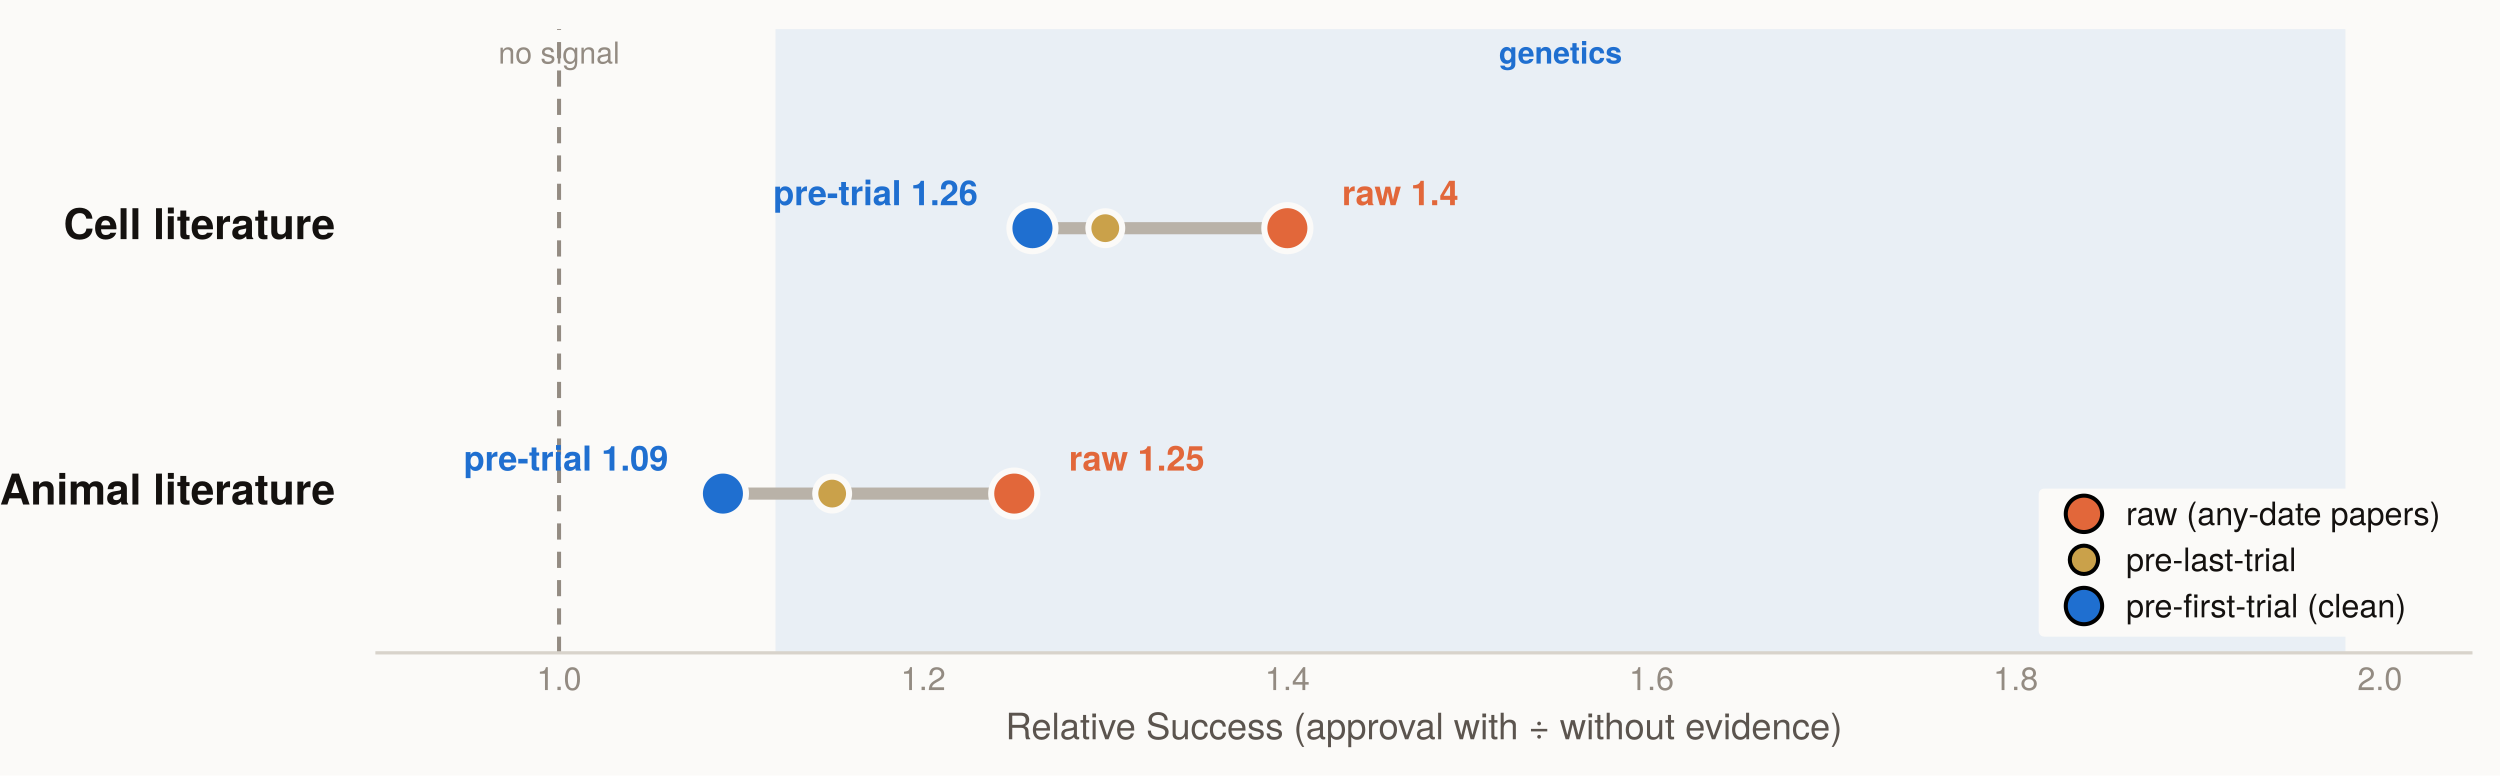
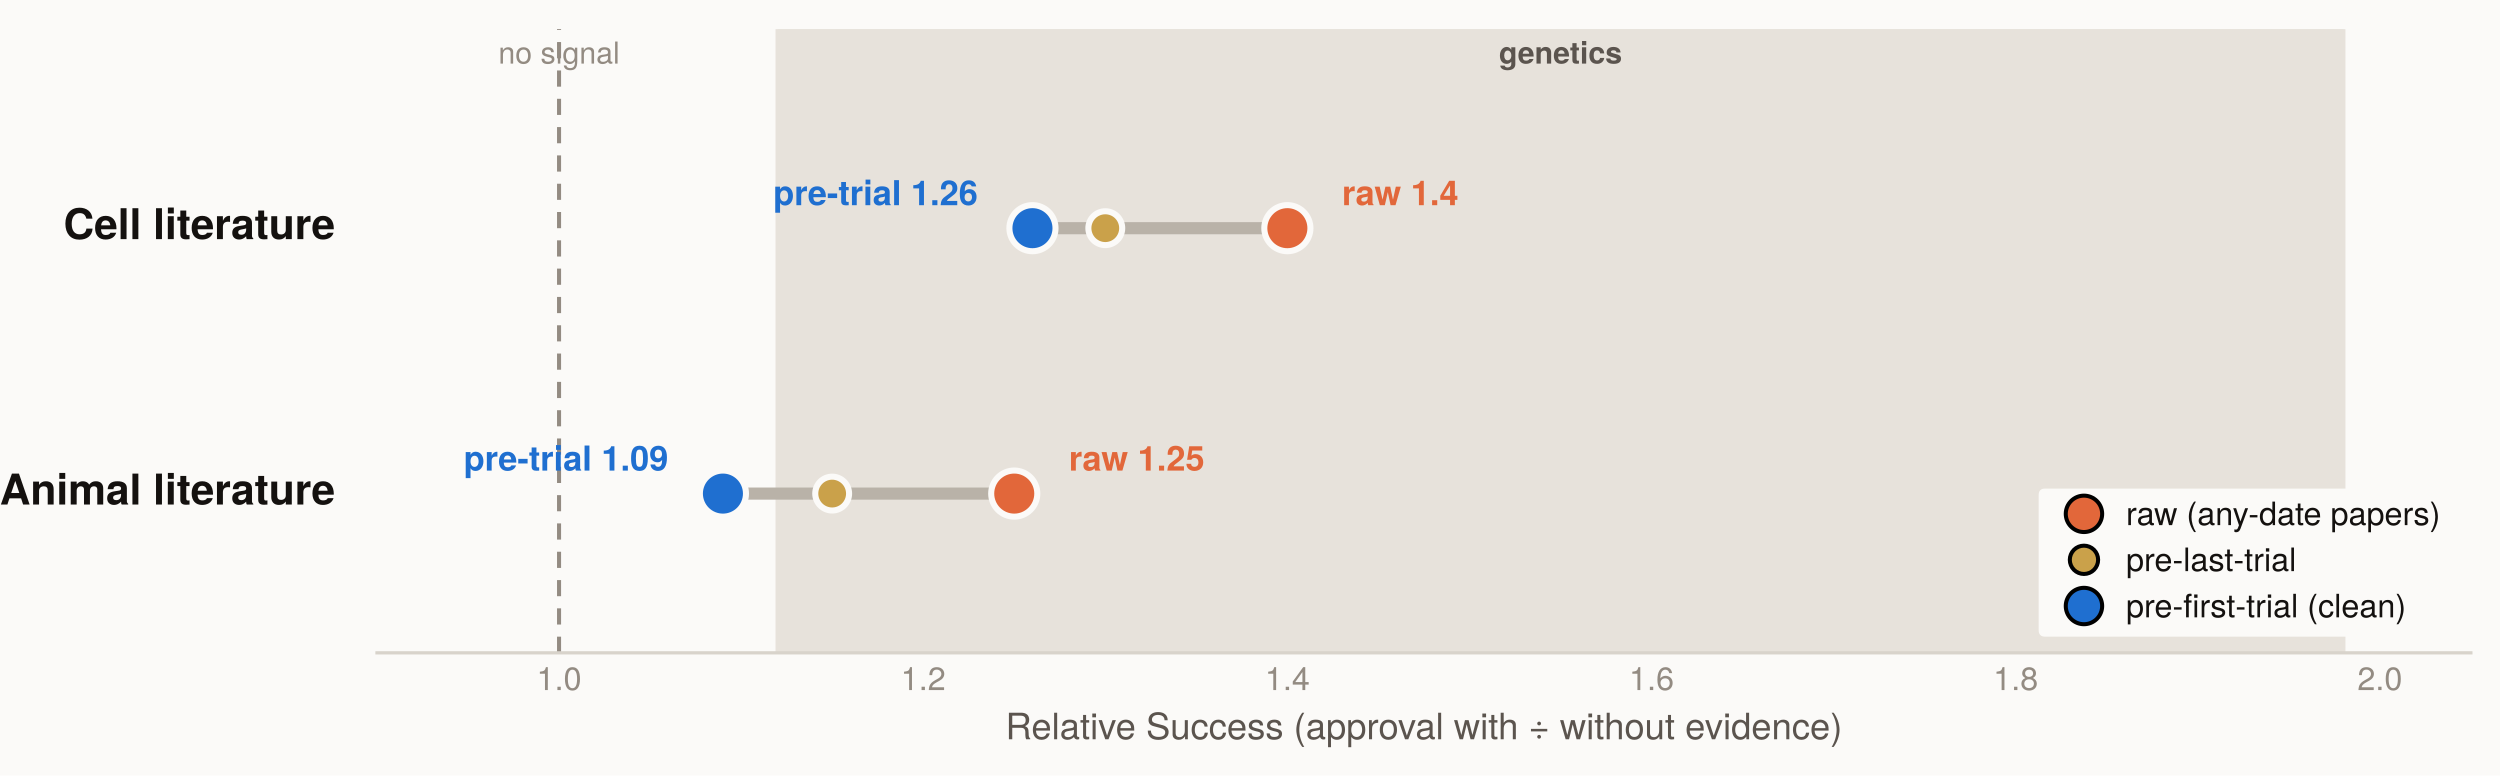
<svg xmlns="http://www.w3.org/2000/svg" xmlns:xlink="http://www.w3.org/1999/xlink" width="618.164pt" height="191.764pt" viewBox="0 0 618.164 191.764" version="1.1">
  <defs>
    <style type="text/css">*{stroke-linejoin: round; stroke-linecap: butt}</style>
  </defs>
  <g id="figure_1">
    <g id="patch_1">
      <path d="M 0 191.764  L 618.164 191.764  L 618.164 0  L 0 0  z " style="fill: #fbfaf8" />
    </g>
    <g id="axes_1">
      <g id="patch_2">
        <path d="M 93.212 161.424  L 610.964 161.424  L 610.964 7.2  L 93.212 7.2  z " style="fill: #fbfaf8" />
      </g>
      <g id="patch_3">
-         <path d="M 192.261 161.424  L 579.449 161.424  L 579.449 7.2  L 192.261 7.2  z " clip-path="url(#pba3af62471)" style="fill: #1f6fd0; opacity: 0.08; stroke: #1f6fd0; stroke-linejoin: miter" />
+         <path d="M 192.261 161.424  L 579.449 161.424  L 579.449 7.2  L 192.261 7.2  z " clip-path="url(#p30edc3299e)" style="fill: #e7e2db; stroke: #e7e2db; stroke-linejoin: miter" />
      </g>
      <g id="line2d_1">
-         <path d="M 138.234 161.424  L 138.234 7.2  " clip-path="url(#pba3af62471)" style="fill: none; stroke-dasharray: 4,3; stroke-dashoffset: 0; stroke: #938b82" />
+         <path d="M 138.234 161.424  L 138.234 7.2  " clip-path="url(#p30edc3299e)" style="fill: none; stroke-dasharray: 4,3; stroke-dashoffset: 0; stroke: #938b82" />
      </g>
      <g id="matplotlib.axis_1">
        <g id="xtick_1">
          <g id="line2d_2" />
          <g id="text_1">
            <text style="font-size: 8px; font-family: 'Helvetica Neue'; text-anchor: middle; fill: #938b82" x="138.234" y="170.637" transform="rotate(-0 138.2344 170.6365)">1.0</text>
          </g>
        </g>
        <g id="xtick_2">
          <g id="line2d_3" />
          <g id="text_2">
            <text style="font-size: 8px; font-family: 'Helvetica Neue'; text-anchor: middle; fill: #938b82" x="228.278" y="170.637" transform="rotate(-0 228.2782 170.6365)">1.2</text>
          </g>
        </g>
        <g id="xtick_3">
          <g id="line2d_4" />
          <g id="text_3">
            <text style="font-size: 8px; font-family: 'Helvetica Neue'; text-anchor: middle; fill: #938b82" x="318.322" y="170.637" transform="rotate(-0 318.322 170.6365)">1.4</text>
          </g>
        </g>
        <g id="xtick_4">
          <g id="line2d_5" />
          <g id="text_4">
            <text style="font-size: 8px; font-family: 'Helvetica Neue'; text-anchor: middle; fill: #938b82" x="408.366" y="170.637" transform="rotate(-0 408.3659 170.6365)">1.6</text>
          </g>
        </g>
        <g id="xtick_5">
          <g id="line2d_6" />
          <g id="text_5">
            <text style="font-size: 8px; font-family: 'Helvetica Neue'; text-anchor: middle; fill: #938b82" x="498.41" y="170.637" transform="rotate(-0 498.4097 170.6365)">1.8</text>
          </g>
        </g>
        <g id="xtick_6">
          <g id="line2d_7" />
          <g id="text_6">
            <text style="font-size: 8px; font-family: 'Helvetica Neue'; text-anchor: middle; fill: #938b82" x="588.454" y="170.637" transform="rotate(-0 588.4535 170.6365)">2.0</text>
          </g>
        </g>
        <g id="text_7">
          <text style="font-size: 9px; font-family: 'Helvetica Neue'; text-anchor: middle; fill: #5b544e" x="352.088" y="182.791" transform="rotate(-0 352.0885 182.7912)">Relative Success (approval with ÷ without evidence)</text>
        </g>
      </g>
      <g id="matplotlib.axis_2" />
      <g id="line2d_8">
-         <path d="M 255.291 56.42  L 318.322 56.42  " clip-path="url(#pba3af62471)" style="fill: none; stroke: #b9b2a8; stroke-width: 3; stroke-linecap: round" />
+         <path d="M 255.291 56.42  L 318.322 56.42  " clip-path="url(#p30edc3299e)" style="fill: none; stroke: #b9b2a8; stroke-width: 3; stroke-linecap: round" />
      </g>
      <g id="line2d_9">
-         <path d="M 178.754 122.048  L 250.789 122.048  " clip-path="url(#pba3af62471)" style="fill: none; stroke: #b9b2a8; stroke-width: 3; stroke-linecap: round" />
+         <path d="M 178.754 122.048  L 250.789 122.048  " clip-path="url(#p30edc3299e)" style="fill: none; stroke: #b9b2a8; stroke-width: 3; stroke-linecap: round" />
      </g>
      <g id="patch_4">
        <path d="M 93.212 161.424  L 610.964 161.424  " style="fill: none; stroke: #d8d3cb; stroke-width: 0.8; stroke-linejoin: miter; stroke-linecap: square" />
      </g>
      <g id="PathCollection_1">
        <defs>
-           <path id="m6a085f3929" d="M 0 5.701  C 1.512 5.701 2.962 5.1 4.031 4.031  C 5.1 2.962 5.701 1.512 5.701 0  C 5.701 -1.512 5.1 -2.962 4.031 -4.031  C 2.962 -5.1 1.512 -5.701 0 -5.701  C -1.512 -5.701 -2.962 -5.1 -4.031 -4.031  C -5.1 -2.962 -5.701 -1.512 -5.701 0  C -5.701 1.512 -5.1 2.962 -4.031 4.031  C -2.962 5.1 -1.512 5.701 0 5.701  z " style="stroke: #fbfaf8; stroke-width: 1.5" />
+           <path id="m33b87b866f" d="M 0 5.701  C 1.512 5.701 2.962 5.1 4.031 4.031  C 5.1 2.962 5.701 1.512 5.701 0  C 5.701 -1.512 5.1 -2.962 4.031 -4.031  C 2.962 -5.1 1.512 -5.701 0 -5.701  C -1.512 -5.701 -2.962 -5.1 -4.031 -4.031  C -5.1 -2.962 -5.701 -1.512 -5.701 0  C -5.701 1.512 -5.1 2.962 -4.031 4.031  C -2.962 5.1 -1.512 5.701 0 5.701  z " style="stroke: #fbfaf8; stroke-width: 1.5" />
        </defs>
-         <g clip-path="url(#pba3af62471)">
-           <use xlink:href="#m6a085f3929" x="318.322" y="56.42" style="fill: #e2673a; stroke: #fbfaf8; stroke-width: 1.5" />
+         <g clip-path="url(#p30edc3299e)">
+           <use xlink:href="#m33b87b866f" x="318.322" y="56.42" style="fill: #e2673a; stroke: #fbfaf8; stroke-width: 1.5" />
        </g>
      </g>
      <g id="PathCollection_2">
        <defs>
-           <path id="mfcc24c68c0" d="M 0 4.183  C 1.109 4.183 2.174 3.743 2.958 2.958  C 3.743 2.174 4.183 1.109 4.183 0  C 4.183 -1.109 3.743 -2.174 2.958 -2.958  C 2.174 -3.743 1.109 -4.183 0 -4.183  C -1.109 -4.183 -2.174 -3.743 -2.958 -2.958  C -3.743 -2.174 -4.183 -1.109 -4.183 0  C -4.183 1.109 -3.743 2.174 -2.958 2.958  C -2.174 3.743 -1.109 4.183 0 4.183  z " style="stroke: #fbfaf8; stroke-width: 1.5" />
+           <path id="me5b660e54c" d="M 0 4.183  C 1.109 4.183 2.174 3.743 2.958 2.958  C 3.743 2.174 4.183 1.109 4.183 0  C 4.183 -1.109 3.743 -2.174 2.958 -2.958  C 2.174 -3.743 1.109 -4.183 0 -4.183  C -1.109 -4.183 -2.174 -3.743 -2.958 -2.958  C -3.743 -2.174 -4.183 -1.109 -4.183 0  C -4.183 1.109 -3.743 2.174 -2.958 2.958  C -2.174 3.743 -1.109 4.183 0 4.183  z " style="stroke: #fbfaf8; stroke-width: 1.5" />
        </defs>
-         <g clip-path="url(#pba3af62471)">
-           <use xlink:href="#mfcc24c68c0" x="273.3" y="56.42" style="fill: #caa14a; stroke: #fbfaf8; stroke-width: 1.5" />
+         <g clip-path="url(#p30edc3299e)">
+           <use xlink:href="#me5b660e54c" x="273.3" y="56.42" style="fill: #caa14a; stroke: #fbfaf8; stroke-width: 1.5" />
        </g>
      </g>
      <g id="PathCollection_3">
        <defs>
-           <path id="m10e111ab36" d="M 0 5.701  C 1.512 5.701 2.962 5.1 4.031 4.031  C 5.1 2.962 5.701 1.512 5.701 0  C 5.701 -1.512 5.1 -2.962 4.031 -4.031  C 2.962 -5.1 1.512 -5.701 0 -5.701  C -1.512 -5.701 -2.962 -5.1 -4.031 -4.031  C -5.1 -2.962 -5.701 -1.512 -5.701 0  C -5.701 1.512 -5.1 2.962 -4.031 4.031  C -2.962 5.1 -1.512 5.701 0 5.701  z " style="stroke: #fbfaf8; stroke-width: 1.5" />
+           <path id="m1f011a822b" d="M 0 5.701  C 1.512 5.701 2.962 5.1 4.031 4.031  C 5.1 2.962 5.701 1.512 5.701 0  C 5.701 -1.512 5.1 -2.962 4.031 -4.031  C 2.962 -5.1 1.512 -5.701 0 -5.701  C -1.512 -5.701 -2.962 -5.1 -4.031 -4.031  C -5.1 -2.962 -5.701 -1.512 -5.701 0  C -5.701 1.512 -5.1 2.962 -4.031 4.031  C -2.962 5.1 -1.512 5.701 0 5.701  z " style="stroke: #fbfaf8; stroke-width: 1.5" />
        </defs>
-         <g clip-path="url(#pba3af62471)">
-           <use xlink:href="#m10e111ab36" x="255.291" y="56.42" style="fill: #1f6fd0; stroke: #fbfaf8; stroke-width: 1.5" />
+         <g clip-path="url(#p30edc3299e)">
+           <use xlink:href="#m1f011a822b" x="255.291" y="56.42" style="fill: #1f6fd0; stroke: #fbfaf8; stroke-width: 1.5" />
        </g>
      </g>
      <g id="text_8">
        <text style="font-weight: 700; font-size: 8.5px; font-family: 'Helvetica Neue'; text-anchor: start; fill: #e2673a" x="331.829" y="50.743" transform="rotate(-0 331.8286 50.74254)">raw 1.4</text>
      </g>
      <g id="text_9">
        <text style="font-weight: 700; font-size: 8.5px; font-family: 'Helvetica Neue'; text-anchor: end; fill: #1f6fd0" x="241.785" y="50.743" transform="rotate(-0 241.7848 50.74254)">pre-trial 1.26</text>
      </g>
      <g id="text_10">
        <text style="font-weight: 700; font-size: 10.5px; font-family: 'Helvetica Neue'; text-anchor: end; fill: #14110f" x="82.857" y="59.135" transform="rotate(-0 82.85742 59.13484)">Cell literature</text>
      </g>
      <g id="PathCollection_4">
-         <g clip-path="url(#pba3af62471)">
-           <use xlink:href="#m6a085f3929" x="250.789" y="122.048" style="fill: #e2673a; stroke: #fbfaf8; stroke-width: 1.5" />
+         <g clip-path="url(#p30edc3299e)">
+           <use xlink:href="#m33b87b866f" x="250.789" y="122.048" style="fill: #e2673a; stroke: #fbfaf8; stroke-width: 1.5" />
        </g>
      </g>
      <g id="PathCollection_5">
-         <g clip-path="url(#pba3af62471)">
-           <use xlink:href="#mfcc24c68c0" x="205.767" y="122.048" style="fill: #caa14a; stroke: #fbfaf8; stroke-width: 1.5" />
+         <g clip-path="url(#p30edc3299e)">
+           <use xlink:href="#me5b660e54c" x="205.767" y="122.048" style="fill: #caa14a; stroke: #fbfaf8; stroke-width: 1.5" />
        </g>
      </g>
      <g id="PathCollection_6">
-         <g clip-path="url(#pba3af62471)">
-           <use xlink:href="#m10e111ab36" x="178.754" y="122.048" style="fill: #1f6fd0; stroke: #fbfaf8; stroke-width: 1.5" />
+         <g clip-path="url(#p30edc3299e)">
+           <use xlink:href="#m1f011a822b" x="178.754" y="122.048" style="fill: #1f6fd0; stroke: #fbfaf8; stroke-width: 1.5" />
        </g>
      </g>
      <g id="text_11">
        <text style="font-weight: 700; font-size: 8.5px; font-family: 'Helvetica Neue'; text-anchor: start; fill: #e2673a" x="264.296" y="116.37" transform="rotate(-0 264.2957 116.3698)">raw 1.25</text>
      </g>
      <g id="text_12">
        <text style="font-weight: 700; font-size: 8.5px; font-family: 'Helvetica Neue'; text-anchor: end; fill: #1f6fd0" x="165.248" y="116.37" transform="rotate(-0 165.2475 116.3698)">pre-trial 1.09</text>
      </g>
      <g id="text_13">
        <text style="font-weight: 700; font-size: 10.5px; font-family: 'Helvetica Neue'; text-anchor: end; fill: #14110f" x="82.857" y="124.762" transform="rotate(-0 82.85742 124.7621)">Animal literature</text>
      </g>
      <g id="text_14">
        <text style="font-size: 7.5px; font-family: 'Helvetica Neue'; text-anchor: middle; fill: #938b82" x="138.234" y="15.732" transform="rotate(-0 138.2344 15.73154)">no signal</text>
      </g>
      <g id="text_15">
-         <text style="font-weight: 700; font-size: 7.5px; font-family: 'Helvetica Neue'; text-anchor: middle; fill: #1f6fd0" x="385.855" y="15.732" transform="rotate(-0 385.8549 15.73154)">genetics</text>
+         <text style="font-weight: 700; font-size: 7.5px; font-family: 'Helvetica Neue'; text-anchor: middle; fill: #5b544e" x="385.855" y="15.732" transform="rotate(-0 385.8549 15.73154)">genetics</text>
      </g>
      <g id="legend_1">
        <g id="patch_5">
          <path d="M 505.692 157.424  L 605.364 157.424  Q 606.964 157.424 606.964 155.824  L 606.964 122.408  Q 606.964 120.808 605.364 120.808  L 505.692 120.808  Q 504.092 120.808 504.092 122.408  L 504.092 155.824  Q 504.092 157.424 505.692 157.424  z " style="fill: #fbfaf8" />
        </g>
        <g id="line2d_10">
          <path d="M 507.292 127.055  L 515.292 127.055  L 523.292 127.055  " style="fill: none; stroke: #000000; stroke-opacity: 0; stroke-width: 1.5; stroke-linecap: square" />
          <defs>
-             <path id="mb676ed6a43" d="M 0 4.5  C 1.193 4.5 2.338 4.026 3.182 3.182  C 4.026 2.338 4.5 1.193 4.5 0  C 4.5 -1.193 4.026 -2.338 3.182 -3.182  C 2.338 -4.026 1.193 -4.5 0 -4.5  C -1.193 -4.5 -2.338 -4.026 -3.182 -3.182  C -4.026 -2.338 -4.5 -1.193 -4.5 0  C -4.5 1.193 -4.026 2.338 -3.182 3.182  C -2.338 4.026 -1.193 4.5 0 4.5  z " style="stroke: #000000" />
+             <path id="m6d73f49c0d" d="M 0 4.5  C 1.193 4.5 2.338 4.026 3.182 3.182  C 4.026 2.338 4.5 1.193 4.5 0  C 4.5 -1.193 4.026 -2.338 3.182 -3.182  C 2.338 -4.026 1.193 -4.5 0 -4.5  C -1.193 -4.5 -2.338 -4.026 -3.182 -3.182  C -4.026 -2.338 -4.5 -1.193 -4.5 0  C -4.5 1.193 -4.026 2.338 -3.182 3.182  C -2.338 4.026 -1.193 4.5 0 4.5  z " style="stroke: #000000" />
          </defs>
          <g>
-             <use xlink:href="#mb676ed6a43" x="515.292" y="127.055" style="fill: #e2673a; stroke: #000000" />
+             <use xlink:href="#m6d73f49c0d" x="515.292" y="127.055" style="fill: #e2673a; stroke: #000000" />
          </g>
        </g>
        <g id="text_16">
          <text style="font-size: 8px; font-family: 'Helvetica Neue'; text-anchor: start; fill: #14110f" x="525.692" y="129.855" transform="rotate(-0 525.692 129.8553)">raw (any-date papers)</text>
        </g>
        <g id="line2d_11">
          <path d="M 507.292 138.424  L 515.292 138.424  L 523.292 138.424  " style="fill: none; stroke: #000000; stroke-opacity: 0; stroke-width: 1.5; stroke-linecap: square" />
          <defs>
-             <path id="m4e6cb0f5f2" d="M 0 3.5  C 0.928 3.5 1.819 3.131 2.475 2.475  C 3.131 1.819 3.5 0.928 3.5 0  C 3.5 -0.928 3.131 -1.819 2.475 -2.475  C 1.819 -3.131 0.928 -3.5 0 -3.5  C -0.928 -3.5 -1.819 -3.131 -2.475 -2.475  C -3.131 -1.819 -3.5 -0.928 -3.5 0  C -3.5 0.928 -3.131 1.819 -2.475 2.475  C -1.819 3.131 -0.928 3.5 0 3.5  z " style="stroke: #000000" />
+             <path id="ma2d16e6693" d="M 0 3.5  C 0.928 3.5 1.819 3.131 2.475 2.475  C 3.131 1.819 3.5 0.928 3.5 0  C 3.5 -0.928 3.131 -1.819 2.475 -2.475  C 1.819 -3.131 0.928 -3.5 0 -3.5  C -0.928 -3.5 -1.819 -3.131 -2.475 -2.475  C -3.131 -1.819 -3.5 -0.928 -3.5 0  C -3.5 0.928 -3.131 1.819 -2.475 2.475  C -1.819 3.131 -0.928 3.5 0 3.5  z " style="stroke: #000000" />
          </defs>
          <g>
-             <use xlink:href="#m4e6cb0f5f2" x="515.292" y="138.424" style="fill: #caa14a; stroke: #000000" />
+             <use xlink:href="#ma2d16e6693" x="515.292" y="138.424" style="fill: #caa14a; stroke: #000000" />
          </g>
        </g>
        <g id="text_17">
          <text style="font-size: 8px; font-family: 'Helvetica Neue'; text-anchor: start; fill: #14110f" x="525.692" y="141.224" transform="rotate(-0 525.692 141.224)">pre-last-trial</text>
        </g>
        <g id="line2d_12">
          <path d="M 507.292 149.848  L 515.292 149.848  L 523.292 149.848  " style="fill: none; stroke: #000000; stroke-opacity: 0; stroke-width: 1.5; stroke-linecap: square" />
          <defs>
-             <path id="mea2260c1e2" d="M 0 4.5  C 1.193 4.5 2.338 4.026 3.182 3.182  C 4.026 2.338 4.5 1.193 4.5 0  C 4.5 -1.193 4.026 -2.338 3.182 -3.182  C 2.338 -4.026 1.193 -4.5 0 -4.5  C -1.193 -4.5 -2.338 -4.026 -3.182 -3.182  C -4.026 -2.338 -4.5 -1.193 -4.5 0  C -4.5 1.193 -4.026 2.338 -3.182 3.182  C -2.338 4.026 -1.193 4.5 0 4.5  z " style="stroke: #000000" />
+             <path id="m8804c6a7f7" d="M 0 4.5  C 1.193 4.5 2.338 4.026 3.182 3.182  C 4.026 2.338 4.5 1.193 4.5 0  C 4.5 -1.193 4.026 -2.338 3.182 -3.182  C 2.338 -4.026 1.193 -4.5 0 -4.5  C -1.193 -4.5 -2.338 -4.026 -3.182 -3.182  C -4.026 -2.338 -4.5 -1.193 -4.5 0  C -4.5 1.193 -4.026 2.338 -3.182 3.182  C -2.338 4.026 -1.193 4.5 0 4.5  z " style="stroke: #000000" />
          </defs>
          <g>
-             <use xlink:href="#mea2260c1e2" x="515.292" y="149.848" style="fill: #1f6fd0; stroke: #000000" />
+             <use xlink:href="#m8804c6a7f7" x="515.292" y="149.848" style="fill: #1f6fd0; stroke: #000000" />
          </g>
        </g>
        <g id="text_18">
          <text style="font-size: 8px; font-family: 'Helvetica Neue'; text-anchor: start; fill: #14110f" x="525.692" y="152.648" transform="rotate(-0 525.692 152.6478)">pre-first-trial (clean)</text>
        </g>
      </g>
    </g>
  </g>
  <defs>
-     <clipPath id="pba3af62471">
+     <clipPath id="p30edc3299e">
      <rect x="93.212" y="7.2" width="517.752" height="154.224" />
    </clipPath>
  </defs>
</svg>
